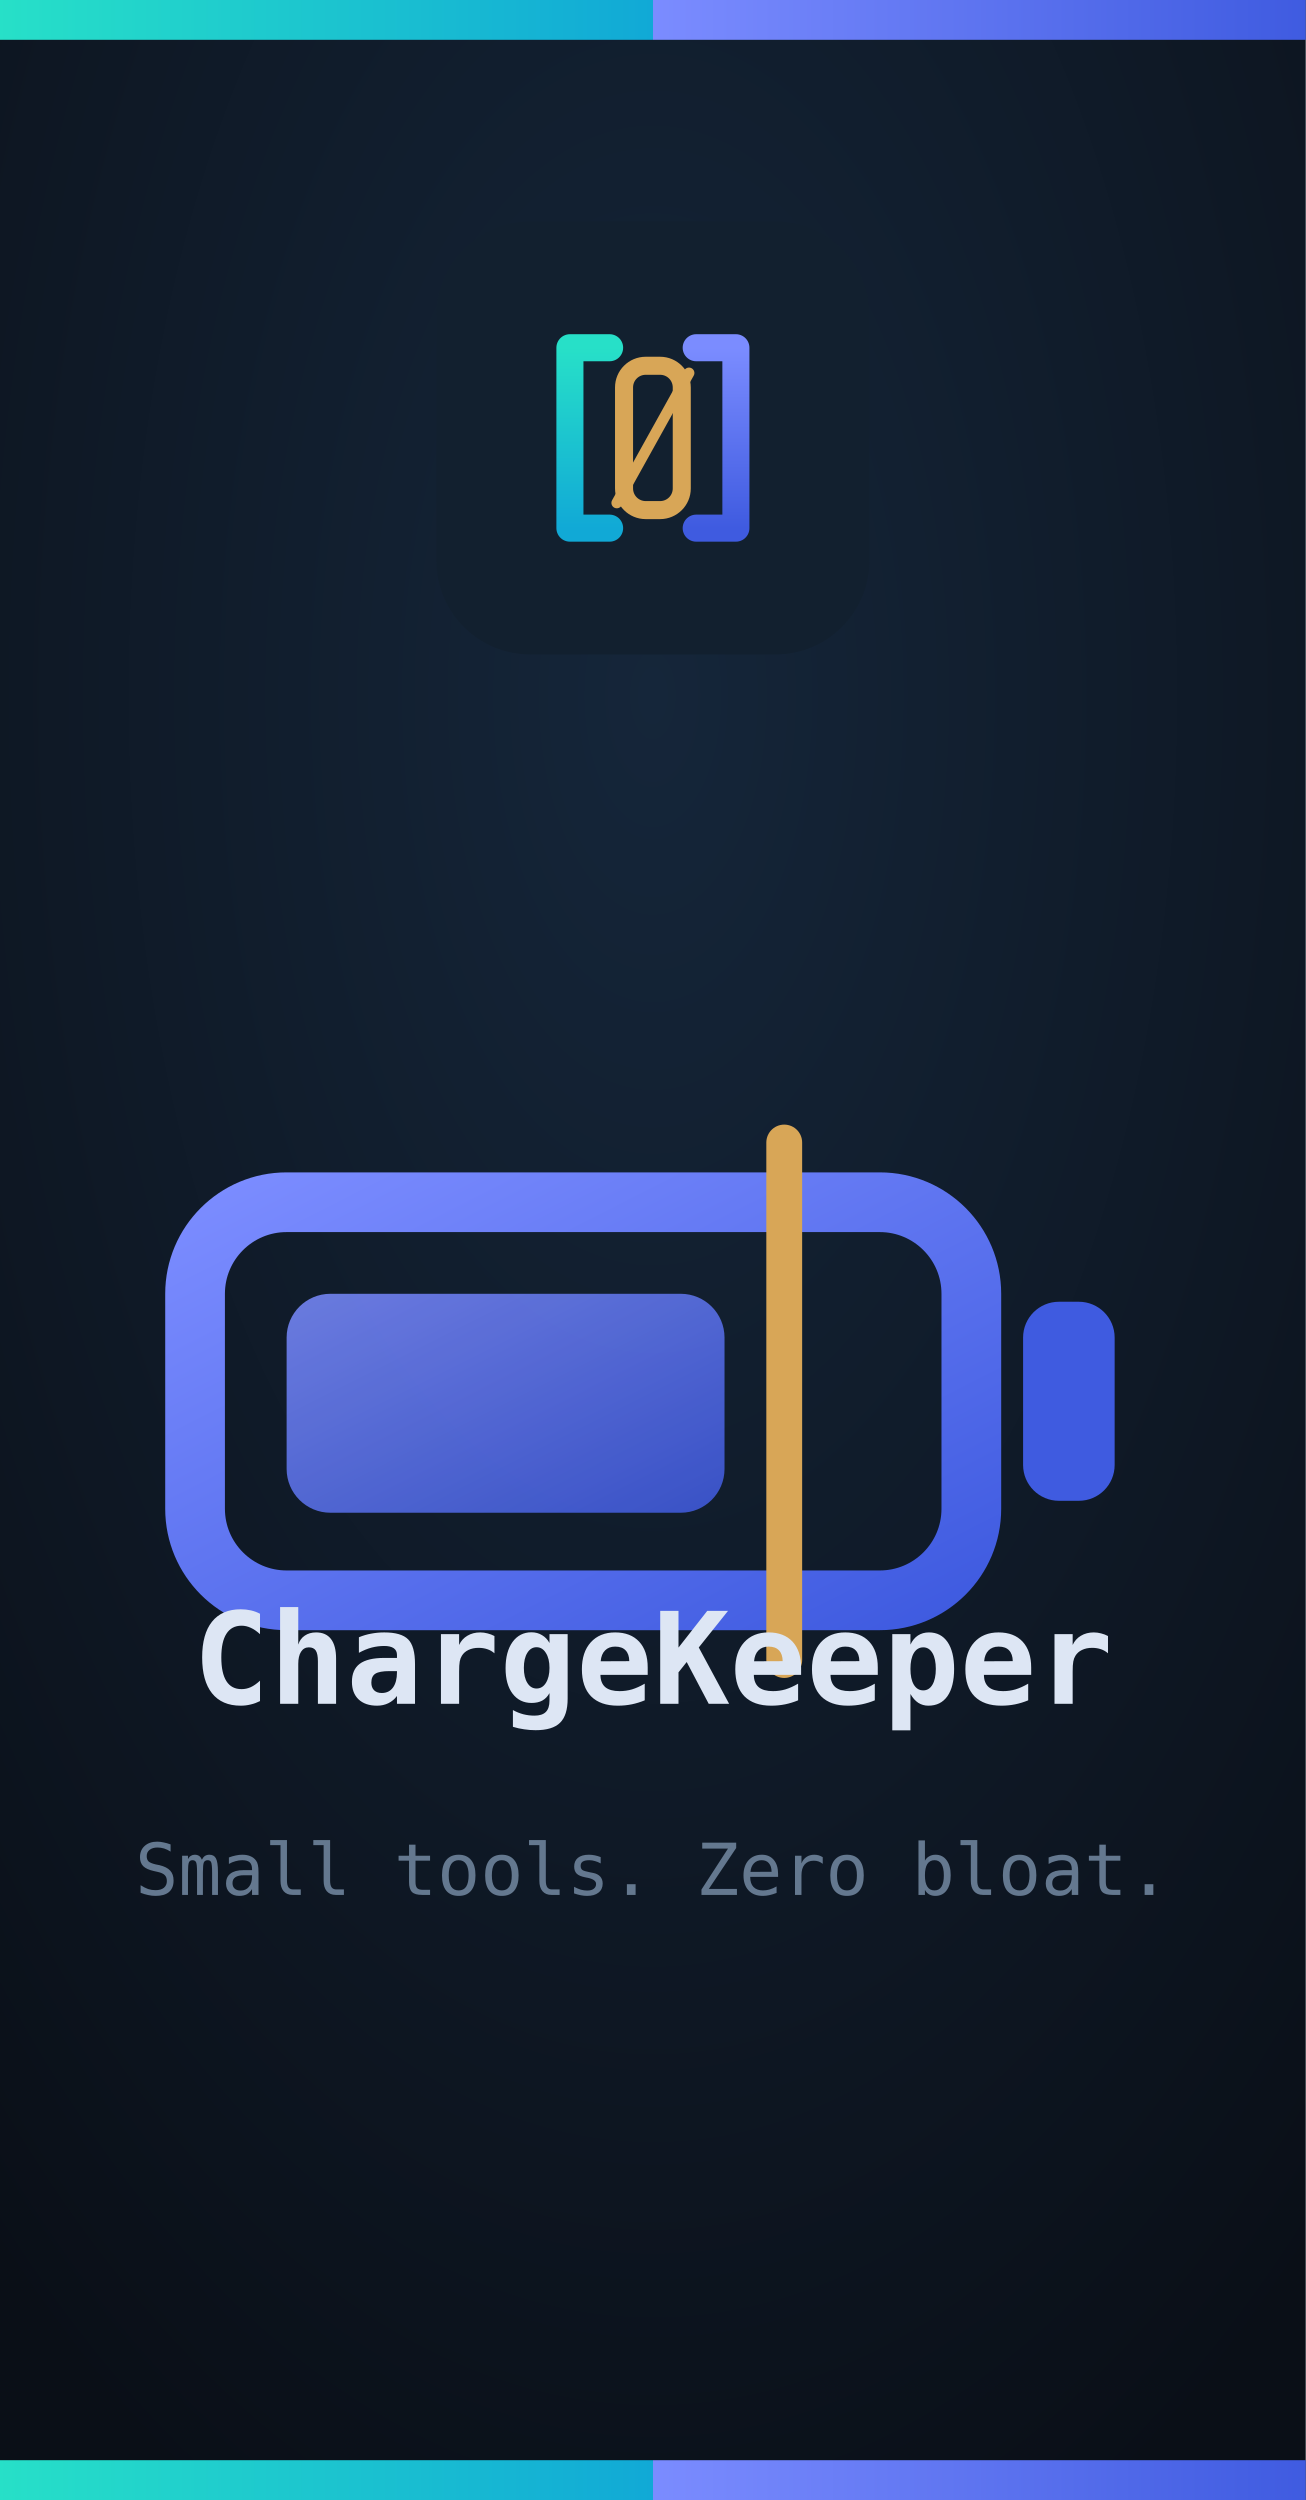
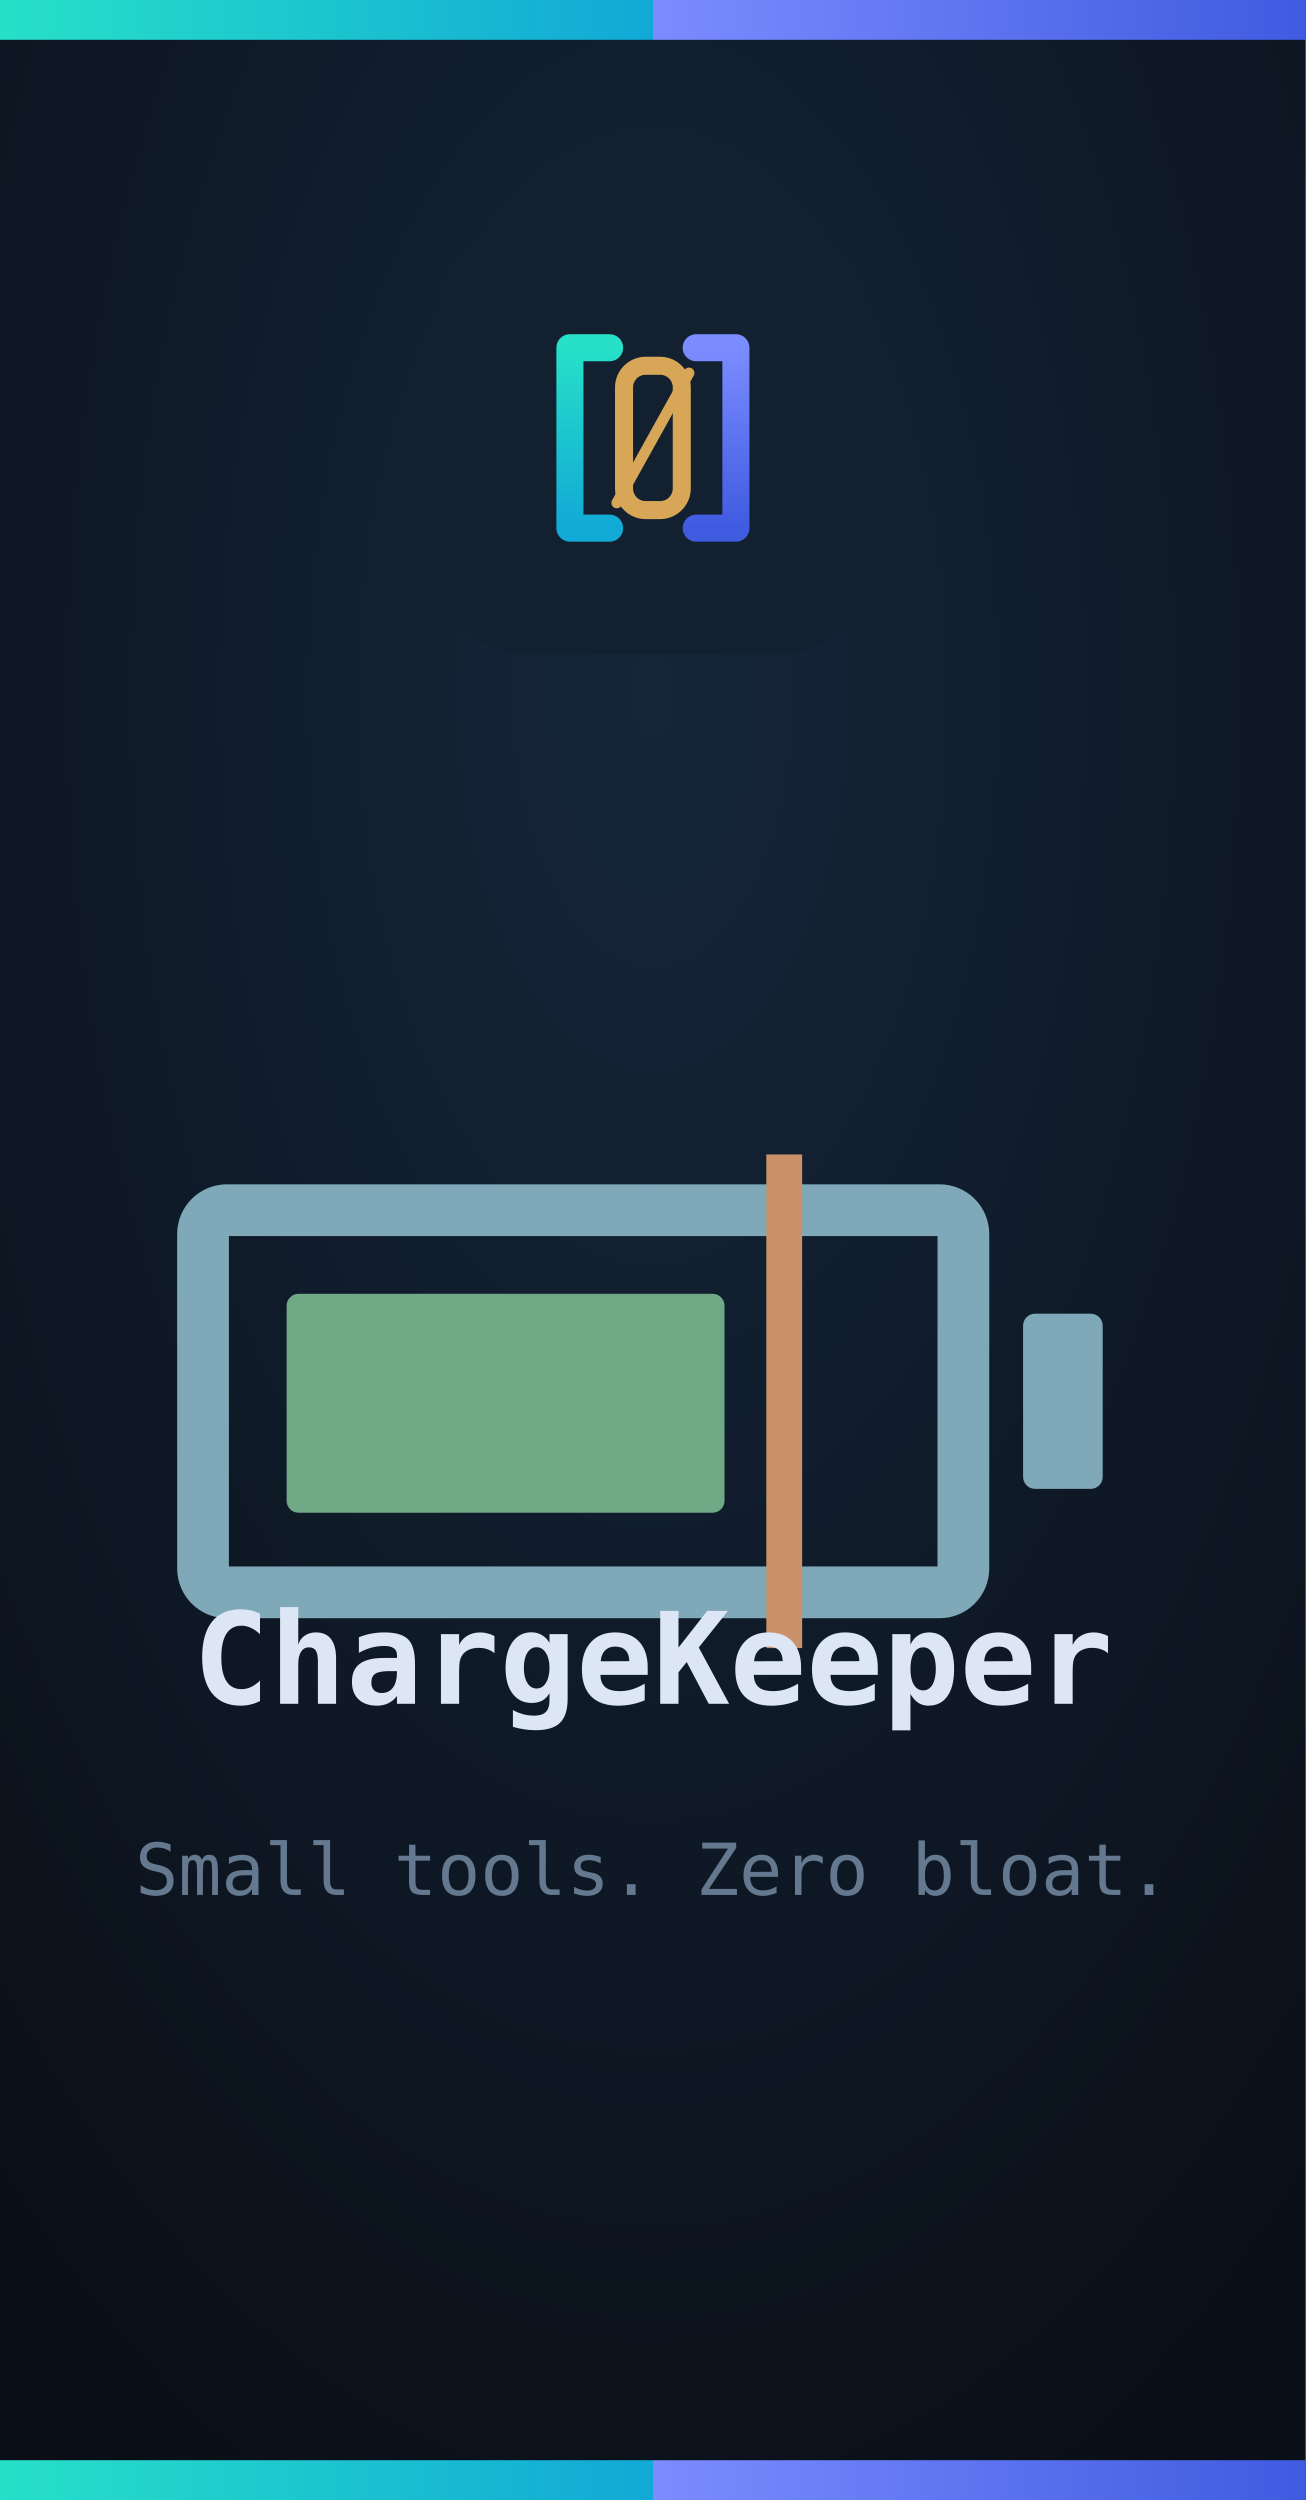
<svg xmlns="http://www.w3.org/2000/svg" width="164" height="314" viewBox="0 0 164 314">
  <defs>
    <radialGradient id="bg" cx="50%" cy="28%" r="80%">
      <stop offset="0" stop-color="#15263a" />
      <stop offset="1" stop-color="#0a0f17" />
    </radialGradient>
    <linearGradient id="accent" x1="0" y1="0" x2="1" y2="0">
      <stop offset="0" stop-color="#27e0c8" />
      <stop offset="0.5" stop-color="#11a9d6" />
      <stop offset="0.5" stop-color="#7b8cff" />
      <stop offset="1" stop-color="#3f5be0" />
    </linearGradient>
    <linearGradient id="lbrk" x1="0" y1="0" x2="0" y2="1">
      <stop offset="0" stop-color="#27e0c8" />
      <stop offset="1" stop-color="#11a9d6" />
    </linearGradient>
    <linearGradient id="rbrk" x1="0" y1="0" x2="0" y2="1">
      <stop offset="0" stop-color="#7b8cff" />
      <stop offset="1" stop-color="#3f5be0" />
    </linearGradient>
-     <linearGradient id="body" x1="0" y1="0" x2="1" y2="1">
-       <stop offset="0" stop-color="#7b8cff" />
-       <stop offset="1" stop-color="#3f5be0" />
-     </linearGradient>
  </defs>
  <rect width="164" height="314" fill="url(#bg)" />
  <rect x="0" y="0" width="164" height="5" fill="url(#accent)" />
  <rect x="0" y="309" width="164" height="5" fill="url(#accent)" />
  <g transform="translate(53,26) scale(0.2266)">
    <rect x="8" y="8" width="240" height="240" rx="52" fill="#12202f" />
    <polyline points="104,78 82,78 82,178 104,178" fill="none" stroke="url(#lbrk)" stroke-width="15" stroke-linecap="round" stroke-linejoin="round" />
    <polyline points="152,78 174,78 174,178 152,178" fill="none" stroke="url(#rbrk)" stroke-width="15" stroke-linecap="round" stroke-linejoin="round" />
    <rect x="112" y="88" width="32" height="80" rx="12" fill="none" stroke="#d8a657" stroke-width="10" />
    <line x1="148" y1="92" x2="108" y2="164" stroke="#d8a657" stroke-width="6" stroke-linecap="round" />
  </g>
  <g transform="translate(18,112) scale(0.5)">
-     <rect x="13" y="78" width="195" height="100" rx="23" fill="none" stroke="url(#body)" stroke-width="15" />
-     <rect x="221" y="103" width="23" height="50" rx="9" fill="#3f5be0" />
-     <rect x="36" y="101" width="110" height="55" rx="11" fill="url(#body)" opacity="0.85" />
-     <line x1="161" y1="63" x2="161" y2="193" stroke="#d8a657" stroke-width="9" stroke-linecap="round" />
+     <rect x="15" y="80" width="191" height="96" rx="6" fill="none" stroke="#7FA8B8" stroke-width="13" stroke-linejoin="round" />
+     <rect x="221" y="106" width="20" height="44" rx="3" fill="#7FA8B8" />
+     <rect x="36" y="101" width="110" height="55" rx="3" fill="#7AB88F" opacity="0.9" />
+     <line x1="161" y1="66" x2="161" y2="190" stroke="#C9926B" stroke-width="9" />
  </g>
  <text x="82" y="214" text-anchor="middle" font-family="Cascadia Mono, monospace" font-size="16" font-weight="600" fill="#dde6f4">ChargeKeeper</text>
  <text x="82" y="238" text-anchor="middle" font-family="Cascadia Mono, monospace" font-size="9" fill="#64788f">Small tools. Zero bloat.</text>
</svg>
